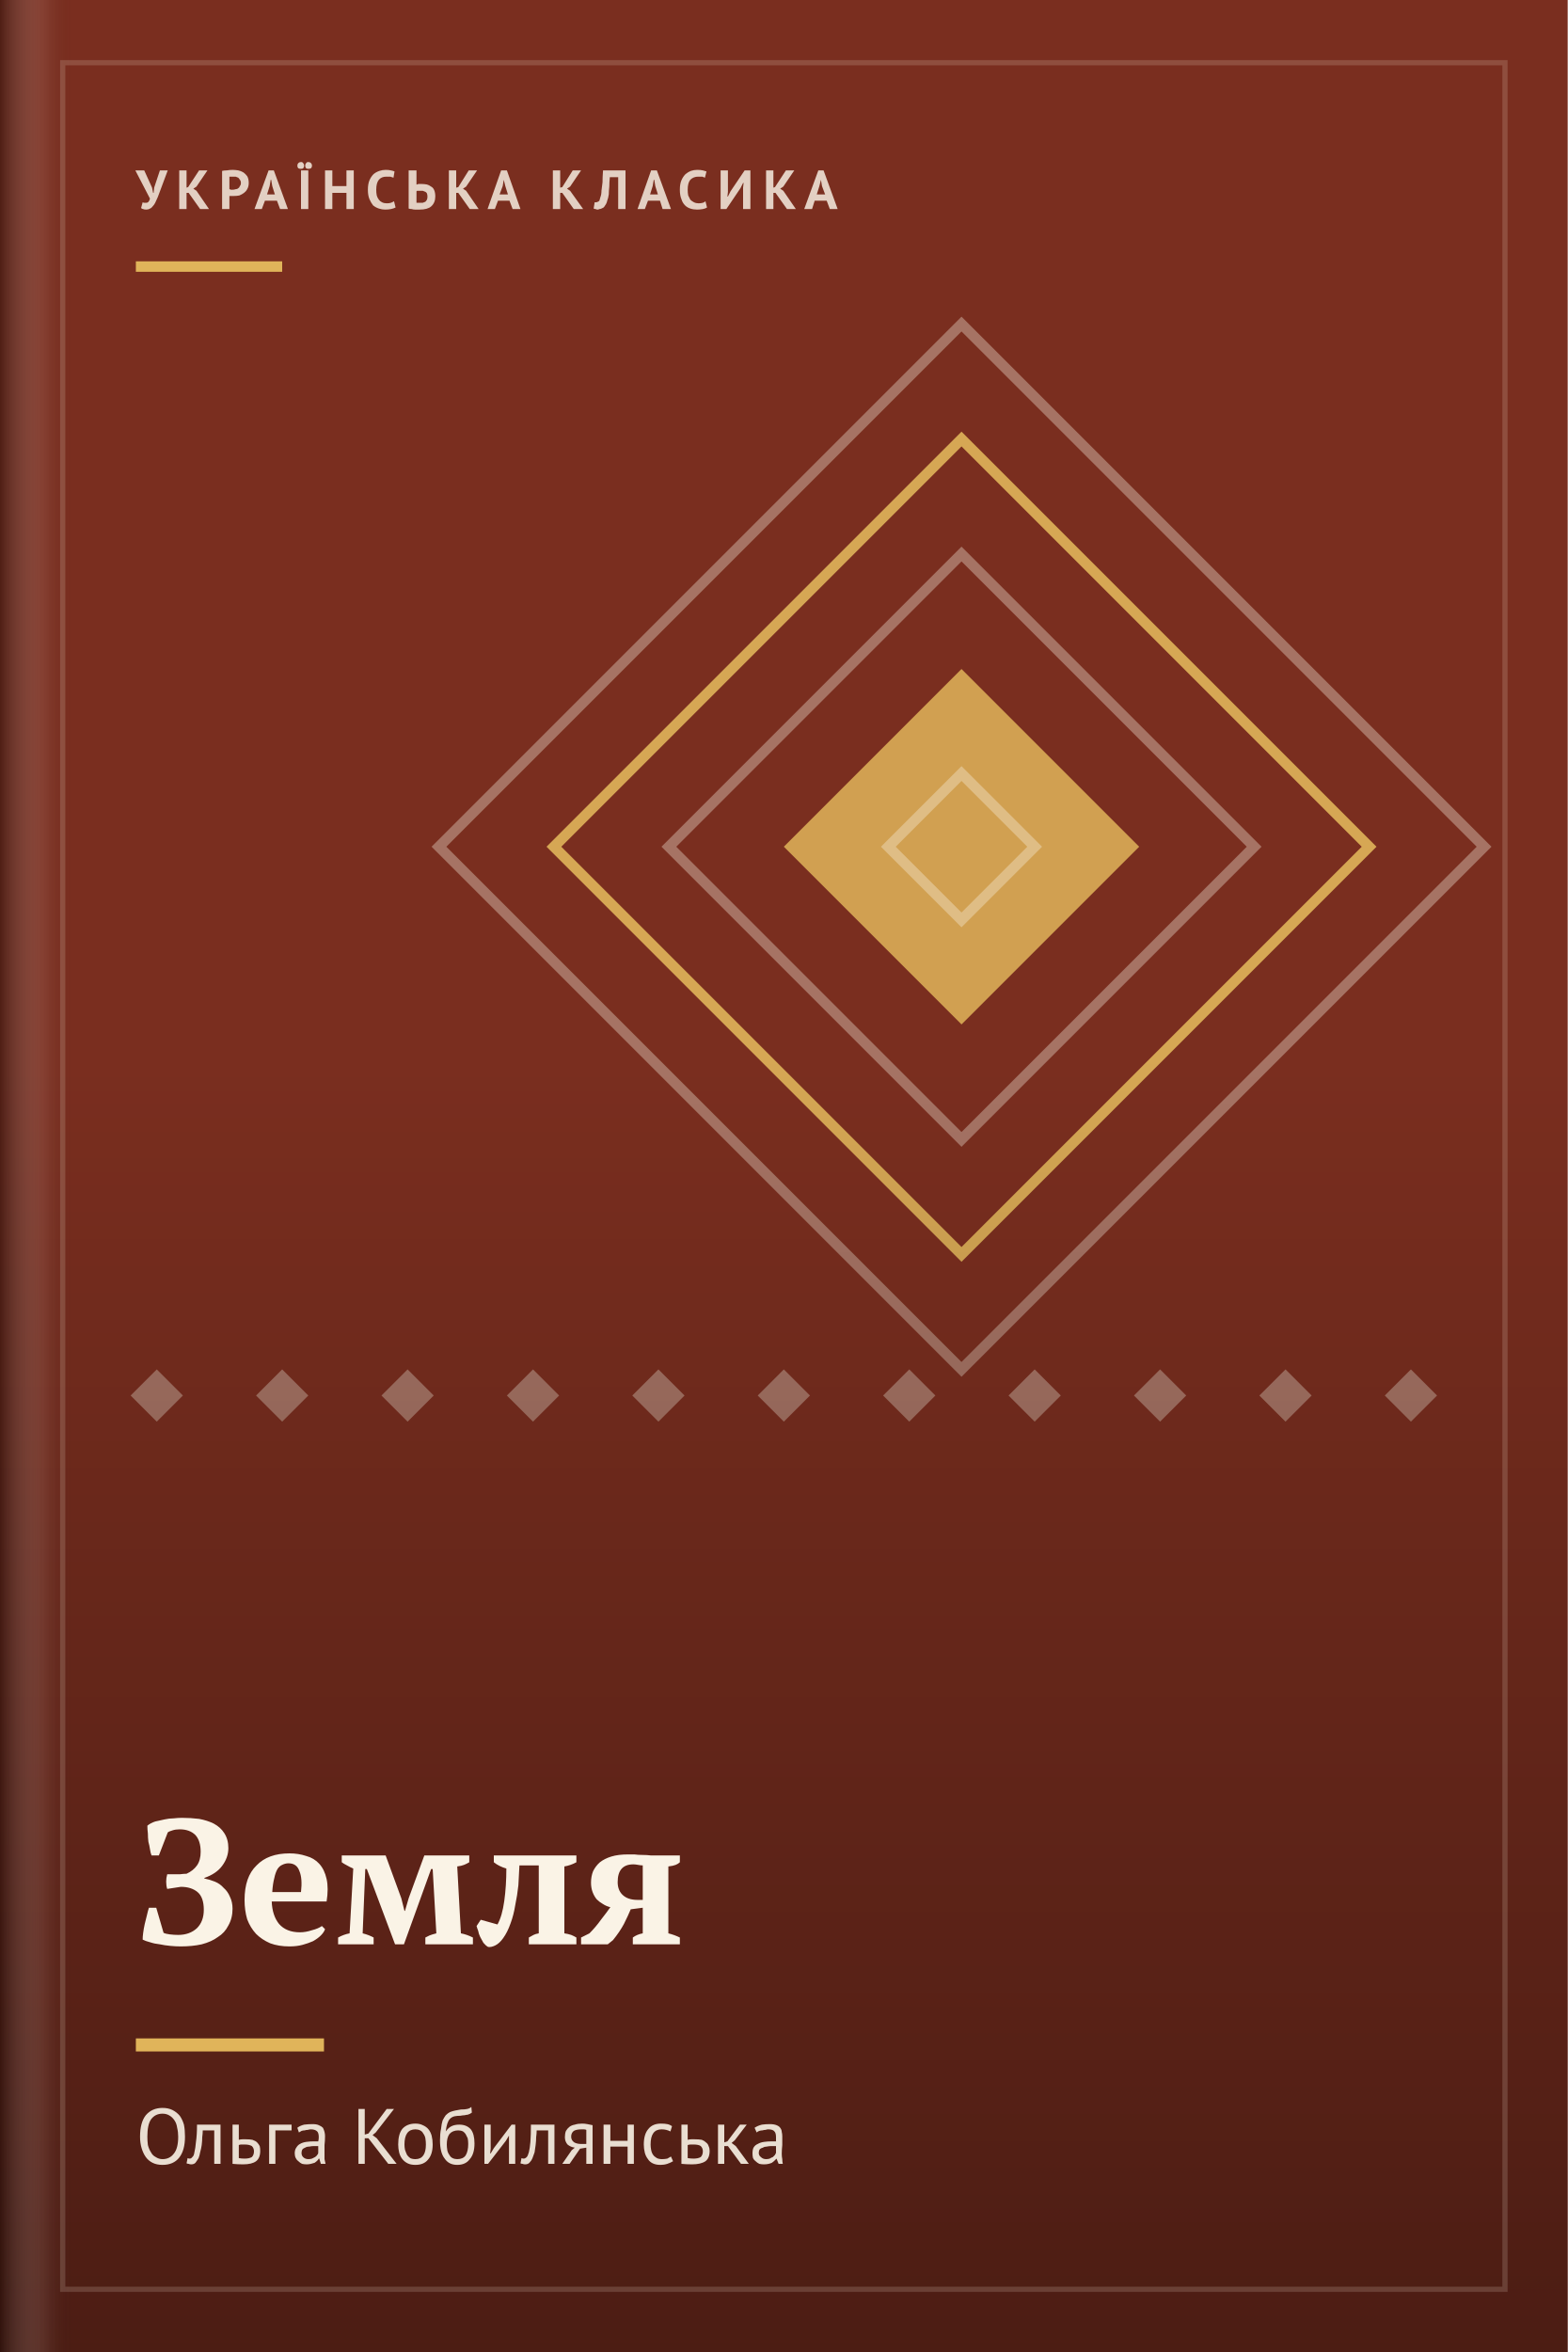
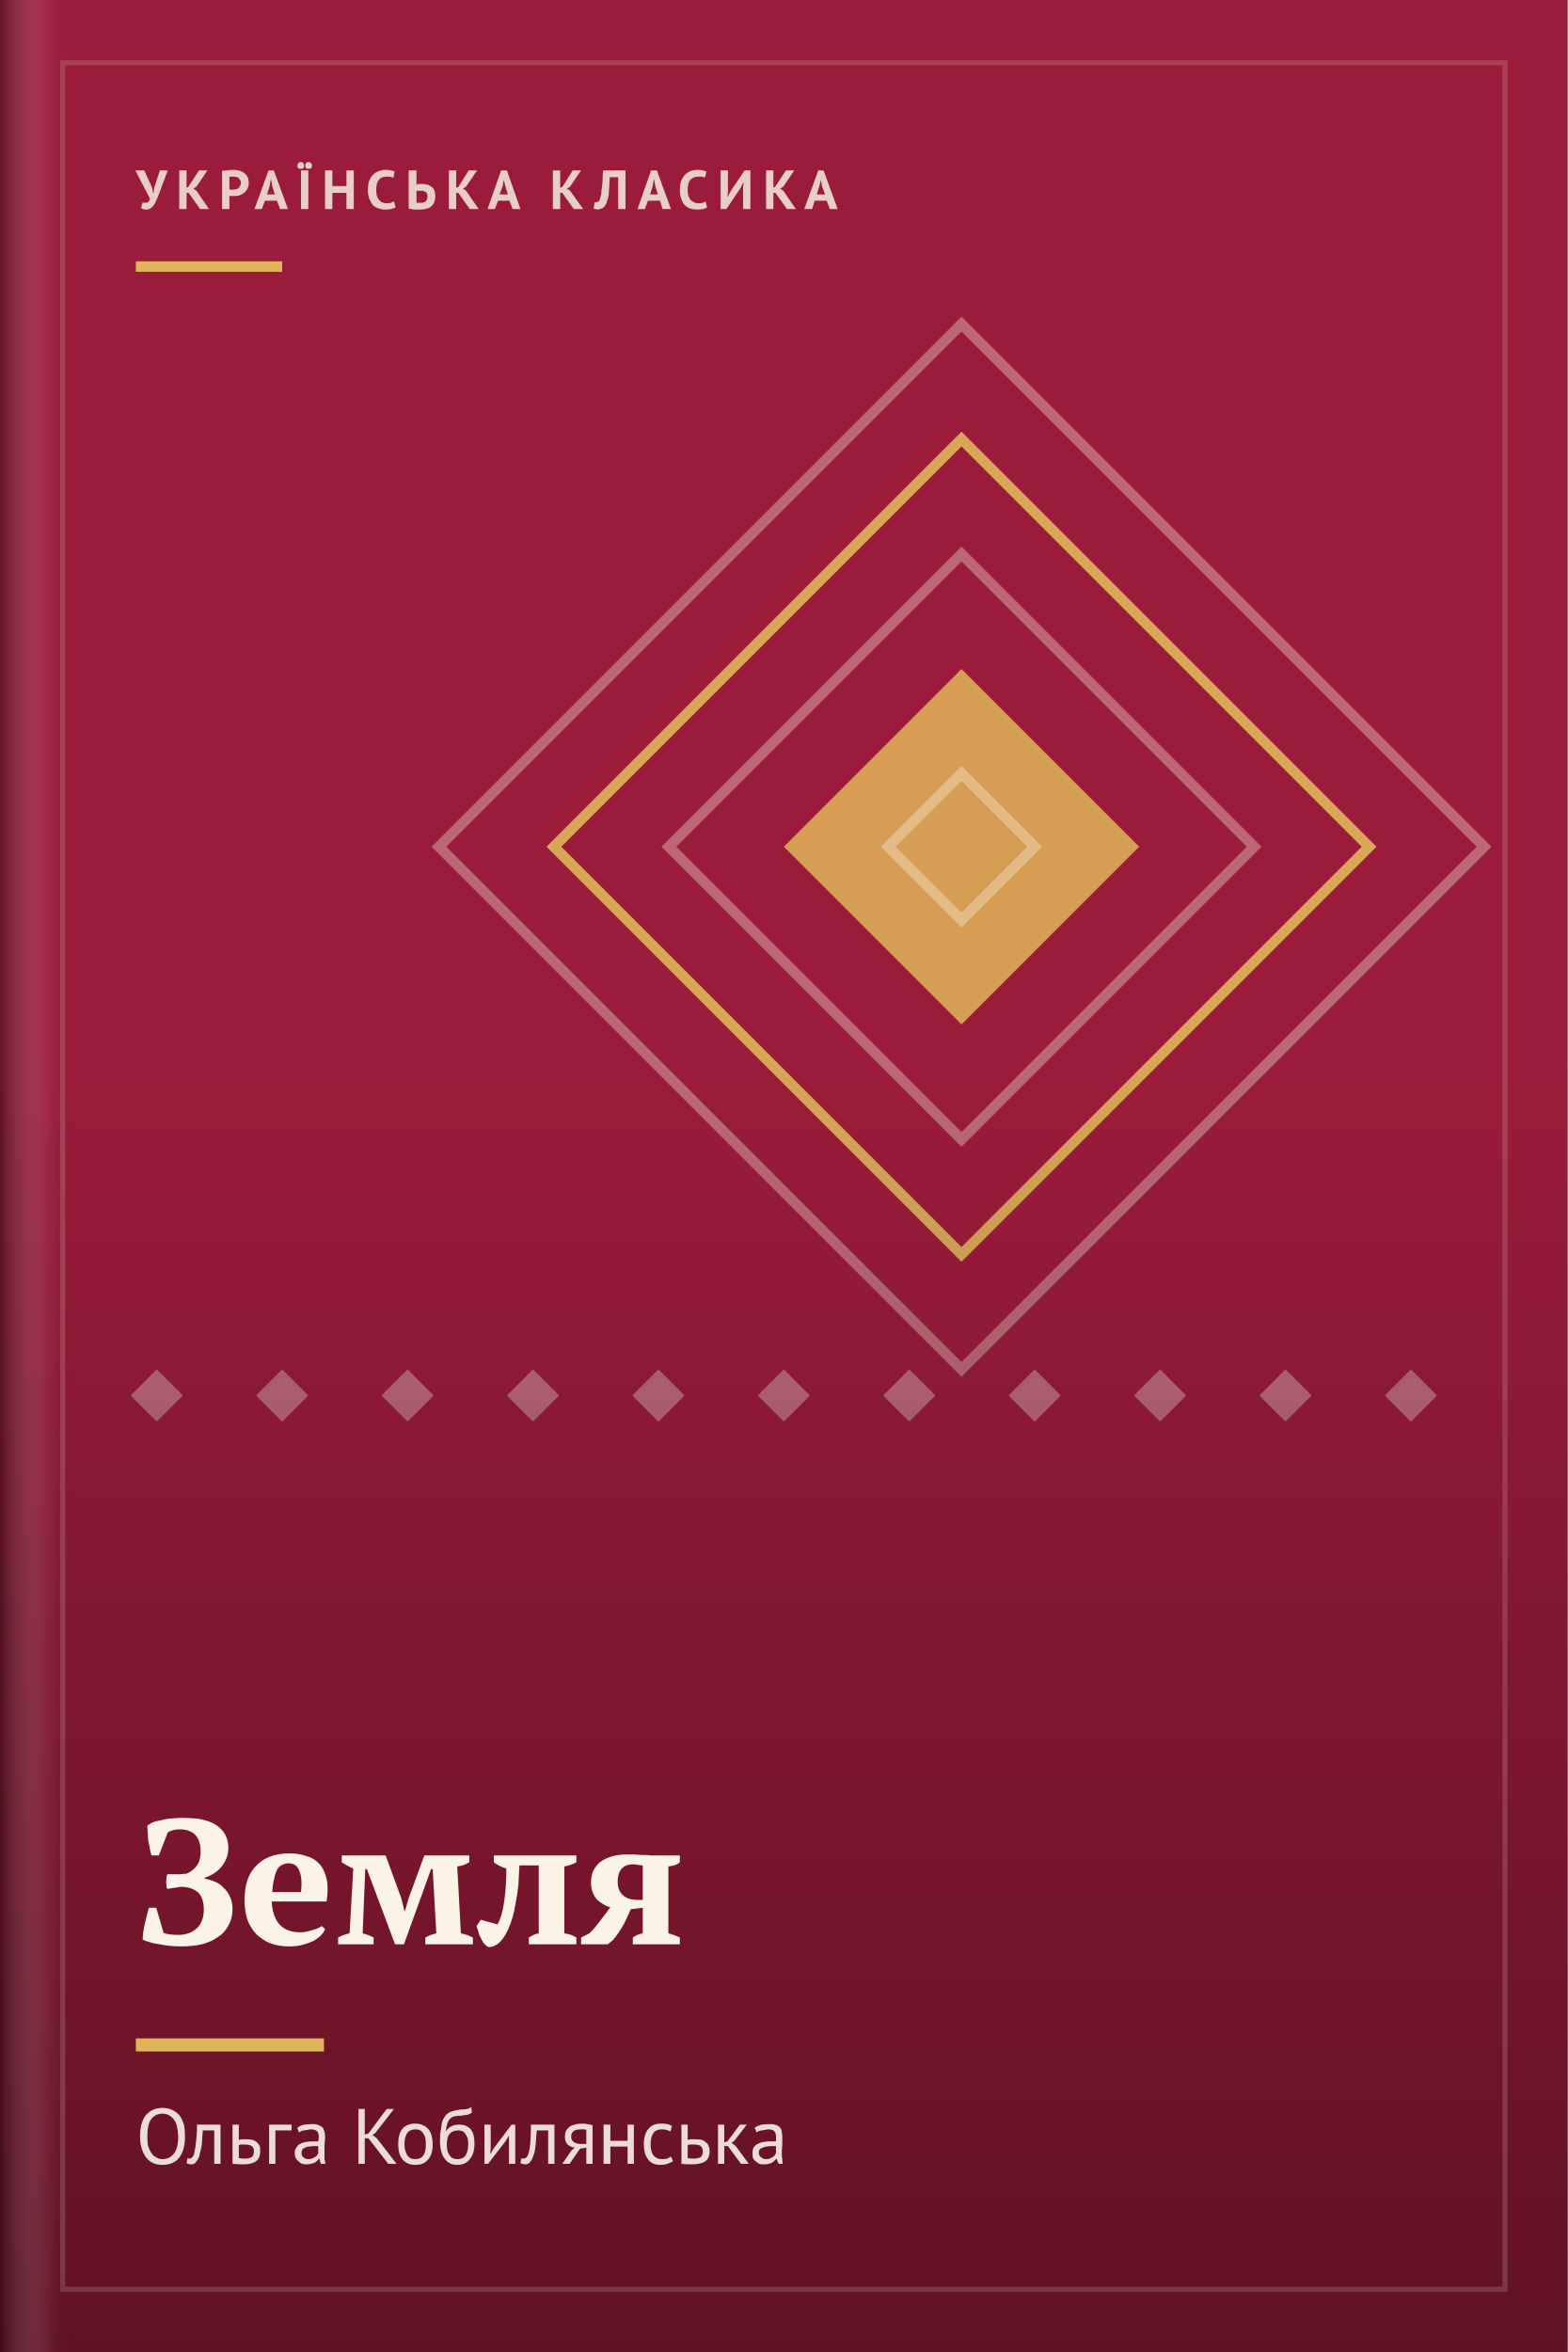
<svg xmlns="http://www.w3.org/2000/svg" viewBox="0 0 300 450" role="img" aria-label="Земля — Ольга Кобилянська">
  <defs>
    <linearGradient id="shade-classic-6" x1="0" y1="0" x2="0" y2="1">
      <stop offset=".45" stop-color="#000" stop-opacity="0" />
      <stop offset="1" stop-color="#000" stop-opacity=".38" />
    </linearGradient>
    <linearGradient id="spine-classic-6" x1="0" y1="0" x2="1" y2="0">
      <stop offset="0" stop-color="#000" stop-opacity=".35" />
      <stop offset=".6" stop-color="#fff" stop-opacity=".08" />
      <stop offset="1" stop-color="#000" stop-opacity="0" />
    </linearGradient>
  </defs>
-   <rect width="300" height="450" fill="#7a2e1f" />
+   <rect width="300" height="450" fill="#9b1c3a" />
  <path d="M184 62L284 162L184 262L84 162Z" fill="none" stroke="#faf3e6" stroke-opacity="0.35" stroke-width="2" />
  <path d="M184 84L262 162L184 240L106 162Z" fill="none" stroke="#e0b45a" stroke-opacity="0.9" stroke-width="2" />
  <path d="M184 106L240 162L184 218L128 162Z" fill="none" stroke="#faf3e6" stroke-opacity="0.35" stroke-width="2" />
  <path d="M184 128L218 162L184 196L150 162Z" fill="#e0b45a" fill-opacity=".85" />
  <path d="M184 148L198 162L184 176L170 162Z" fill="none" stroke="#faf3e6" stroke-opacity="0.35" stroke-width="2" />
  <path d="M30 262l5 5l-5 5l-5 -5Z" fill="#faf3e6" fill-opacity=".35" />
  <path d="M54 262l5 5l-5 5l-5 -5Z" fill="#faf3e6" fill-opacity=".35" />
  <path d="M78 262l5 5l-5 5l-5 -5Z" fill="#faf3e6" fill-opacity=".35" />
  <path d="M102 262l5 5l-5 5l-5 -5Z" fill="#faf3e6" fill-opacity=".35" />
  <path d="M126 262l5 5l-5 5l-5 -5Z" fill="#faf3e6" fill-opacity=".35" />
  <path d="M150 262l5 5l-5 5l-5 -5Z" fill="#faf3e6" fill-opacity=".35" />
  <path d="M174 262l5 5l-5 5l-5 -5Z" fill="#faf3e6" fill-opacity=".35" />
  <path d="M198 262l5 5l-5 5l-5 -5Z" fill="#faf3e6" fill-opacity=".35" />
  <path d="M222 262l5 5l-5 5l-5 -5Z" fill="#faf3e6" fill-opacity=".35" />
  <path d="M246 262l5 5l-5 5l-5 -5Z" fill="#faf3e6" fill-opacity=".35" />
  <path d="M270 262l5 5l-5 5l-5 -5Z" fill="#faf3e6" fill-opacity=".35" />
  <rect width="300" height="450" fill="url(#shade-classic-6)" />
  <rect width="14" height="450" fill="url(#spine-classic-6)" />
  <rect x="12" y="12" width="276" height="426" fill="none" stroke="#faf3e6" stroke-opacity=".16" />
  <path fill="#faf3e6" fill-opacity=".82" d="M27.6 32.6L29.1 35.9L29.3 36.9L29.4 36.9L29.5 35.9L30.6 32.6L32.1 32.6L30.2 37.7Q29.9 38.3 29.7 38.8Q29.5 39.2 29.2 39.5Q29.0 39.8 28.7 39.9Q28.4 40.1 28.0 40.1L28.0 40.1Q27.6 40.1 27.4 40.0Q27.2 40.0 27.0 39.8L27.0 39.8L27.3 38.7Q27.5 38.8 27.6 38.8Q27.8 38.8 28.0 38.8L28.0 38.8Q28.5 38.8 28.7 38.0L28.7 38.0L25.9 32.6L27.6 32.6ZM38.3 40L36.1 36.9L35.7 36.9L35.7 40L34.3 40L34.3 32.6L35.7 32.6L35.7 35.9L36.0 35.8L38.1 32.6L39.7 32.6L37.6 35.7L37.0 36.1L37.6 36.5L40.0 40L38.3 40ZM42.5 40L42.5 32.7Q42.9 32.6 43.4 32.6Q44.0 32.5 44.5 32.5L44.5 32.5Q45.0 32.5 45.6 32.6Q46.1 32.7 46.6 33.0Q47.0 33.3 47.3 33.7Q47.6 34.2 47.6 35.0L47.6 35.0Q47.6 35.7 47.3 36.2Q47.1 36.6 46.7 36.9Q46.3 37.2 45.8 37.4Q45.3 37.5 44.7 37.5L44.7 37.5Q44.7 37.5 44.6 37.5Q44.4 37.5 44.3 37.5Q44.2 37.5 44.1 37.5Q44.0 37.5 43.9 37.5L43.9 37.5L43.9 40L42.5 40ZM44.6 33.8L44.6 33.8Q44.4 33.8 44.2 33.8Q44.0 33.8 43.9 33.8L43.9 33.8L43.9 36.2Q43.9 36.2 44.0 36.2Q44.1 36.3 44.2 36.3Q44.3 36.3 44.4 36.3Q44.5 36.3 44.5 36.3L44.5 36.3Q44.8 36.3 45.1 36.2Q45.4 36.2 45.6 36.0Q45.8 35.9 45.9 35.6Q46.1 35.4 46.1 35.0L46.1 35.0Q46.1 34.6 45.9 34.4Q45.8 34.2 45.6 34.0Q45.4 33.9 45.1 33.8Q44.9 33.8 44.6 33.8ZM53.6 40L53.0 38.4L50.7 38.4L50.1 40L48.7 40L51.4 32.6L52.4 32.6L55.1 40L53.6 40ZM51.6 35.6L51.1 37.2L52.6 37.2L52.1 35.6L51.9 34.4L51.8 34.4L51.6 35.6ZM56.9 31.7L56.9 31.7Q56.9 31.4 57.1 31.2Q57.3 31.0 57.6 31.0L57.6 31.0Q57.9 31.0 58.0 31.2Q58.2 31.4 58.2 31.7L58.2 31.7Q58.2 32.0 58.0 32.2Q57.9 32.3 57.6 32.3L57.6 32.3Q57.3 32.3 57.1 32.2Q56.9 32.0 56.9 31.7ZM58.4 31.7L58.4 31.7Q58.4 31.4 58.6 31.2Q58.7 31.0 59.0 31.0L59.0 31.0Q59.3 31.0 59.5 31.2Q59.7 31.4 59.7 31.7L59.7 31.7Q59.7 32.0 59.5 32.2Q59.3 32.3 59.0 32.3L59.0 32.3Q58.7 32.3 58.6 32.2Q58.4 32.0 58.4 31.7ZM57.6 40L57.6 32.6L59.0 32.6L59.0 40L57.6 40ZM66.3 40L66.3 36.9L63.6 36.9L63.6 40L62.2 40L62.2 32.6L63.6 32.6L63.6 35.6L66.3 35.6L66.3 32.6L67.7 32.6L67.7 40L66.3 40ZM75.4 38.5L75.7 39.7Q75.3 39.9 74.8 40.0Q74.3 40.1 73.7 40.1L73.7 40.1Q73.1 40.1 72.5 39.9Q71.9 39.7 71.4 39.3Q71.0 38.8 70.7 38.1Q70.4 37.4 70.4 36.3L70.4 36.3Q70.4 35.2 70.7 34.5Q71.0 33.8 71.5 33.3Q72.0 32.9 72.6 32.7Q73.2 32.5 73.8 32.5L73.8 32.5Q74.4 32.5 74.8 32.6Q75.3 32.7 75.5 32.8L75.5 32.8L75.3 34.0Q75.0 33.9 74.7 33.8Q74.4 33.8 73.9 33.8L73.9 33.8Q73.0 33.8 72.5 34.4Q72.0 35.0 72.0 36.3L72.0 36.3Q72.0 36.9 72.1 37.4Q72.2 37.8 72.5 38.2Q72.7 38.5 73.1 38.7Q73.5 38.9 74.0 38.9L74.0 38.9Q74.5 38.9 74.8 38.8Q75.1 38.7 75.4 38.5L75.4 38.5ZM78.2 39.9L78.2 32.6L79.7 32.6L79.7 35.3Q79.7 35.3 79.8 35.3Q80.0 35.2 80.1 35.2Q80.2 35.2 80.4 35.2Q80.5 35.2 80.7 35.2L80.7 35.2Q81.2 35.2 81.7 35.3Q82.1 35.4 82.5 35.7Q82.9 35.9 83.1 36.4Q83.3 36.9 83.3 37.6L83.3 37.6Q83.3 38.8 82.5 39.5Q81.8 40.1 80.3 40.1L80.3 40.1Q80.2 40.1 79.9 40.1Q79.7 40.1 79.4 40.1Q79.1 40.1 78.8 40.0Q78.5 40.0 78.2 39.9L78.2 39.9ZM80.4 38.8L80.4 38.8Q80.7 38.8 80.9 38.8Q81.2 38.7 81.4 38.6Q81.6 38.4 81.7 38.2Q81.8 38.0 81.8 37.6L81.8 37.6Q81.8 37.3 81.7 37.0Q81.6 36.8 81.4 36.7Q81.2 36.6 80.9 36.5Q80.7 36.5 80.4 36.5L80.4 36.5Q80.3 36.5 80.2 36.5Q80.1 36.5 80.0 36.5Q79.9 36.5 79.8 36.5Q79.7 36.6 79.7 36.6L79.7 36.6L79.7 38.8Q79.8 38.8 80.0 38.8Q80.2 38.8 80.4 38.8ZM89.9 40L87.7 36.9L87.3 36.9L87.3 40L85.9 40L85.9 32.6L87.3 32.6L87.3 35.9L87.7 35.8L89.7 32.6L91.3 32.6L89.2 35.7L88.6 36.1L89.2 36.5L91.6 40L89.9 40ZM98.1 40L97.5 38.4L95.3 38.4L94.7 40L93.3 40L95.9 32.6L97.0 32.6L99.6 40L98.1 40ZM96.2 35.6L95.6 37.2L97.2 37.2L96.7 35.6L96.4 34.4L96.4 34.4L96.2 35.6ZM109.8 40L107.6 36.9L107.2 36.9L107.2 40L105.8 40L105.8 32.6L107.2 32.6L107.2 35.9L107.6 35.8L109.6 32.6L111.2 32.6L109.1 35.7L108.5 36.1L109.1 36.5L111.6 40L109.8 40ZM118.3 40L118.3 33.9L116.7 33.9Q116.6 34.9 116.6 35.7Q116.5 36.6 116.5 37.2Q116.4 37.9 116.2 38.4Q116.1 38.9 115.8 39.3L115.8 39.3Q115.7 39.5 115.5 39.7Q115.3 39.8 115.1 39.9Q114.9 40 114.7 40.0Q114.5 40.1 114.4 40.1L114.4 40.1Q114.1 40.1 114.0 40.0Q113.8 40 113.6 39.9L113.6 39.9L113.8 38.7Q113.9 38.7 113.9 38.7Q114.0 38.7 114.1 38.7L114.1 38.7Q114.2 38.7 114.4 38.6Q114.5 38.6 114.7 38.4L114.7 38.4Q114.8 38.1 114.9 37.7Q115.1 37.2 115.1 36.5Q115.2 35.9 115.3 34.9Q115.3 33.9 115.4 32.6L115.4 32.6L119.7 32.6L119.7 40L118.3 40ZM126.8 40L126.3 38.4L124.0 38.4L123.4 40L122.0 40L124.6 32.6L125.7 32.6L128.4 40L126.8 40ZM124.9 35.6L124.4 37.2L125.9 37.2L125.4 35.6L125.2 34.4L125.1 34.4L124.9 35.6ZM135.0 38.5L135.3 39.7Q135.0 39.9 134.5 40.0Q133.9 40.1 133.4 40.1L133.4 40.1Q132.7 40.1 132.1 39.9Q131.5 39.7 131.1 39.3Q130.6 38.8 130.4 38.1Q130.1 37.4 130.1 36.3L130.1 36.3Q130.1 35.2 130.4 34.5Q130.7 33.8 131.2 33.3Q131.7 32.9 132.2 32.7Q132.8 32.5 133.4 32.5L133.4 32.5Q134.1 32.5 134.5 32.6Q134.9 32.7 135.2 32.8L135.2 32.8L134.9 34.0Q134.7 33.9 134.4 33.8Q134.0 33.8 133.6 33.8L133.6 33.8Q132.7 33.8 132.1 34.4Q131.6 35.0 131.6 36.3L131.6 36.3Q131.6 36.9 131.7 37.4Q131.9 37.8 132.1 38.2Q132.4 38.5 132.8 38.7Q133.2 38.9 133.7 38.9L133.7 38.9Q134.1 38.9 134.5 38.8Q134.8 38.7 135.0 38.5L135.0 38.5ZM142.2 40L142.2 35.9L142.3 35.0L142.2 35.0L141.7 36.0L139.0 40L137.9 40L137.9 32.6L139.3 32.6L139.3 36.7L139.2 37.6L139.3 37.6L139.8 36.6L142.5 32.6L143.6 32.6L143.6 40L142.2 40ZM150.6 40L148.4 36.9L148.0 36.9L148.0 40L146.6 40L146.6 32.6L148.0 32.6L148.0 35.9L148.3 35.8L150.4 32.6L152.0 32.6L149.9 35.7L149.3 36.1L149.9 36.5L152.3 40L150.6 40ZM158.8 40L158.2 38.4L155.9 38.4L155.4 40L153.9 40L156.6 32.6L157.6 32.6L160.3 40L158.8 40ZM156.8 35.6L156.3 37.2L157.9 37.2L157.3 35.6L157.1 34.4L157.1 34.4L156.8 35.6Z" />
  <rect x="26" y="50" width="28" height="2" fill="#e0b45a" />
  <path fill="#faf3e6" d="M34.6 372.4L34.6 372.4Q33.6 372.4 32.6 372.3Q31.5 372.2 30.6 372.0Q29.6 371.9 28.7 371.6Q27.9 371.4 27.3 371.1L27.3 371.1Q27.3 370.5 27.4 369.8Q27.5 369.0 27.7 368.1Q27.9 367.3 28.1 366.5Q28.3 365.6 28.5 365.0L28.5 365.0L29.9 365.0L31.3 369.8Q31.7 370.0 32.5 370.1Q33.3 370.2 34.1 370.2L34.1 370.2Q36.3 370.2 37.7 368.9Q39.0 367.6 39.0 365.4L39.0 365.4Q39.0 363.0 37.8 362.0Q36.6 361.0 34.6 361.0L34.6 361.0L32.0 361.4Q31.8 360.8 31.8 360.0Q31.8 359.3 32.0 358.6L32.0 358.6L33.1 358.6Q33.6 358.6 34.4 358.6Q35.2 358.5 35.7 358.5L35.7 358.5Q37.0 357.9 37.7 356.9Q38.4 355.9 38.4 354.3L38.4 354.3Q38.4 352.2 37.4 351.1Q36.3 350.0 34.4 350.0L34.4 350.0Q33.6 350.0 33.0 350.2Q32.3 350.4 32.1 350.6L32.1 350.6L30.4 355.0L29.0 355.0Q28.8 354.5 28.7 353.8Q28.6 353.1 28.4 352.4Q28.3 351.6 28.3 350.8Q28.2 350.0 28.2 349.3L28.2 349.3Q28.8 348.8 29.7 348.5Q30.6 348.3 31.5 348.1Q32.4 347.9 33.2 347.9Q34.1 347.8 34.8 347.8L34.8 347.8Q36.5 347.8 38.1 348.0Q39.7 348.3 40.9 348.9Q42.2 349.6 42.9 350.7Q43.7 351.9 43.7 353.6L43.7 353.6Q43.7 355.4 42.5 357.0Q41.4 358.5 39.1 359.3L39.1 359.3L39.1 359.4Q40.1 359.6 41.1 360.0Q42.1 360.4 42.8 361.2Q43.6 361.9 44.0 362.9Q44.5 363.9 44.5 365.2L44.5 365.2Q44.5 367.0 43.7 368.4Q43.0 369.8 41.7 370.6Q40.5 371.5 38.6 372.0Q36.8 372.4 34.6 372.4ZM61.6 368.5L62.2 369.1Q62.0 369.7 61.4 370.3Q60.8 370.9 59.9 371.4Q59.0 371.8 57.9 372.1Q56.8 372.4 55.4 372.4L55.4 372.4Q53.3 372.4 51.7 371.8Q50.1 371.1 49.0 370.0Q47.9 368.8 47.3 367.2Q46.8 365.5 46.8 363.5L46.8 363.5Q46.8 359.1 49.1 356.9Q51.3 354.6 55.4 354.6L55.4 354.6Q57.1 354.6 58.6 355.1Q60.1 355.5 61.1 356.6Q62.1 357.7 62.5 359.5Q62.9 361.3 62.5 363.8L62.5 363.8L52.0 363.8Q52.1 366.5 53.4 368.1Q54.8 369.7 57.4 369.7L57.4 369.7Q58.5 369.7 59.7 369.3Q60.9 369.0 61.6 368.5L61.6 368.5ZM55.2 356.5L55.2 356.5Q54.6 356.5 54.0 356.8Q53.5 357.0 53.1 357.6Q52.7 358.3 52.5 359.3Q52.2 360.4 52.1 362.0L52.1 362.0L57.6 362.0Q57.9 359.4 57.3 358.0Q56.8 356.5 55.2 356.5ZM71.5 370.7L71.5 372L64.7 372L64.7 370.7Q65.8 370.1 66.9 369.9L66.9 369.9L67.6 357.5Q66.9 357.2 66.4 356.9Q65.8 356.6 65.4 356.3L65.4 356.3L65.4 355L73.8 355L76.8 363.2L77.4 365.6L77.5 365.6L78.2 363.2L81.2 355L89.8 355L89.8 356.3Q89.3 356.6 88.8 356.8Q88.3 357.0 87.5 357.1L87.5 357.1L88.2 369.9Q89.3 370.1 90.5 370.7L90.5 370.7L90.5 372L81.4 372L81.4 370.7Q81.8 370.5 82.2 370.3Q82.7 370.1 83.5 369.9L83.5 369.9L82.8 357.6L82.5 357.6L77.3 372L75.6 372L70.2 357.6L69.9 357.6L69.4 369.9Q70.6 370.2 71.5 370.7L71.5 370.7ZM92.0 367.3L95.2 368.2Q96.1 366.6 96.5 363.7Q96.9 360.8 96.9 357.5L96.9 357.5Q96.2 357.3 95.6 357.0Q95.0 356.7 94.5 356.3L94.5 356.3L94.5 355L110.3 355L110.3 356.3Q109.2 356.9 108.0 357.1L108.0 357.1L108.0 369.9Q108.7 370.0 109.3 370.2Q109.8 370.4 110.3 370.7L110.3 370.7L110.3 372L101.2 372L101.2 370.7Q101.7 370.4 102.1 370.2Q102.5 370.0 103.1 369.9L103.1 369.9L103.1 356.9L99.4 356.9Q99.3 358.7 99.2 360.7Q99.0 362.6 98.6 364.5Q98.3 366.4 97.7 368.0Q97.1 369.7 96.3 370.8L96.3 370.8Q95.6 371.8 94.8 372.2Q94 372.6 93.4 372.5L93.4 372.5Q92.9 372.2 92.5 371.7Q92.2 371.2 91.9 370.6Q91.6 370.0 91.5 369.4Q91.3 368.9 91.2 368.5L91.2 368.5L92.0 367.3ZM113.1 360.2L113.1 360.2Q113.1 359.0 113.5 358.0Q114.0 357.0 114.8 356.3Q115.7 355.6 117.0 355.2Q118.3 354.8 120.2 354.8L120.2 354.8Q120.6 354.8 121.4 354.8Q122.1 354.9 123.0 354.9Q123.8 354.9 124.6 355.0Q125.4 355 125.8 355L125.8 355L130.1 355L130.1 356.3Q129.8 356.6 129.3 356.8Q128.8 357.0 127.9 357.1L127.9 357.1L127.9 369.9Q129.1 370.2 130.1 370.7L130.1 370.7L130.1 372L121.1 372L121.1 370.7Q121.9 370.1 123.0 369.9L123.0 369.9L123.0 365.0L120.7 365.3Q120.2 366.5 119.4 368.1Q118.6 369.6 117.3 371.2L117.3 371.2L116.3 372L111.2 372L111.2 370.7L112.8 369.9Q114.0 368.7 115.0 367.3Q116.1 365.9 116.8 364.9L116.8 364.9Q116.0 364.7 115.4 364.3Q114.7 363.9 114.2 363.4Q113.7 362.8 113.4 362.0Q113.1 361.2 113.1 360.2ZM123.0 363.5L123.0 356.9Q122.6 356.9 122.1 356.8Q121.6 356.7 121.2 356.7L121.2 356.7Q118.2 356.7 118.2 360.1L118.2 360.1Q118.2 361.6 119.1 362.5Q120.1 363.5 122.0 363.5L122.0 363.5L123.0 363.5Z" />
  <rect x="26" y="390" width="36" height="2.5" fill="#e0b45a" />
  <path fill="#faf3e6" fill-opacity=".9" d="M26.8 408.8L26.8 408.8Q26.8 406.1 27.9 404.7Q29.1 403.3 31.1 403.3L31.1 403.3Q32.2 403.3 33.0 403.7Q33.8 404.1 34.4 404.8Q34.9 405.5 35.2 406.5Q35.4 407.5 35.4 408.8L35.4 408.8Q35.4 411.4 34.3 412.8Q33.2 414.2 31.1 414.2L31.1 414.2Q30.0 414.2 29.2 413.8Q28.4 413.4 27.9 412.7Q27.4 412.0 27.1 411.0Q26.8 410.0 26.8 408.8ZM28.2 408.8L28.2 408.8Q28.2 409.6 28.3 410.4Q28.5 411.2 28.9 411.8Q29.2 412.4 29.8 412.7Q30.4 413.1 31.1 413.1L31.1 413.1Q32.5 413.1 33.3 412.0Q34.1 411.0 34.1 408.8L34.1 408.8Q34.1 407.9 33.9 407.1Q33.8 406.3 33.4 405.7Q33.0 405.1 32.5 404.8Q31.9 404.4 31.1 404.4L31.1 404.4Q29.7 404.4 28.9 405.5Q28.2 406.5 28.2 408.8ZM41.0 414L41.0 407.6L38.8 407.6Q38.8 408.2 38.7 408.9Q38.7 409.6 38.6 410.4Q38.5 411.1 38.3 411.8Q38.2 412.4 38.0 412.9Q37.7 413.4 37.4 413.8Q37.1 414.1 36.6 414.1L36.6 414.1Q36.3 414.1 36.1 414.0Q35.9 414 35.7 413.9L35.7 413.9L35.9 412.9Q36.1 413.0 36.3 413.0L36.3 413.0Q36.6 413.0 36.8 412.7Q37.1 412.5 37.2 411.8Q37.4 411.0 37.5 409.8Q37.7 408.5 37.7 406.5L37.7 406.5L42.2 406.5L42.2 414L41.0 414ZM45.7 410.4L45.7 412.9Q46.2 413.0 46.8 413.0L46.8 413.0Q47.7 413.0 48.2 412.7Q48.6 412.3 48.6 411.6L48.6 411.6Q48.6 411.0 48.2 410.6Q47.7 410.3 46.8 410.3L46.8 410.3Q46.5 410.3 46.2 410.3Q45.9 410.3 45.7 410.4L45.7 410.4ZM45.7 406.5L45.7 409.4Q46.1 409.3 46.4 409.3Q46.7 409.3 47.0 409.3L47.0 409.3Q47.8 409.3 48.3 409.4Q48.9 409.6 49.2 409.9Q49.5 410.2 49.7 410.6Q49.8 411.0 49.8 411.5L49.8 411.5Q49.8 412.9 49.0 413.5Q48.2 414.1 46.5 414.1L46.5 414.1Q45.5 414.1 44.5 414L44.5 414L44.5 406.5L45.7 406.5ZM55.8 406.5L55.8 407.6L52.7 407.6L52.7 414L51.5 414L51.5 406.5L55.8 406.5ZM57.2 408.0L56.9 407.1Q57.4 406.7 58.2 406.5Q59.0 406.4 59.8 406.4L59.8 406.4Q60.6 406.4 61.0 406.6Q61.5 406.8 61.8 407.1Q62.0 407.5 62.1 407.9Q62.2 408.3 62.2 408.7L62.2 408.7Q62.2 409.6 62.1 410.4Q62.1 411.3 62.1 412.1L62.1 412.1Q62.1 412.6 62.1 413.1Q62.2 413.6 62.3 414.0L62.3 414.0L61.4 414.0L61.1 413.0L61.0 413.0Q60.9 413.2 60.7 413.4Q60.5 413.6 60.2 413.8Q59.9 413.9 59.5 414.0Q59.1 414.1 58.7 414.1L58.7 414.1Q58.2 414.1 57.8 414.0Q57.4 413.8 57.1 413.5Q56.8 413.3 56.6 412.9Q56.4 412.5 56.4 412.0L56.4 412.0Q56.4 411.3 56.7 410.9Q57.0 410.4 57.4 410.2Q57.9 409.9 58.6 409.8Q59.3 409.7 60.1 409.7L60.1 409.7Q60.3 409.7 60.5 409.7Q60.7 409.7 60.9 409.7L60.9 409.7Q61.0 409.3 61.0 408.9L61.0 408.9Q61.0 408.1 60.7 407.8Q60.3 407.4 59.5 407.4L59.5 407.4Q59.2 407.4 58.9 407.5Q58.6 407.5 58.3 407.6Q58.0 407.6 57.7 407.7Q57.5 407.8 57.2 408.0L57.2 408.0ZM59.0 413.1L59.0 413.1Q59.4 413.1 59.7 413.0Q60.1 412.8 60.3 412.7Q60.6 412.5 60.7 412.3Q60.9 412.1 60.9 411.9L60.9 411.9L60.9 410.6Q60.7 410.6 60.5 410.6Q60.3 410.6 60.1 410.6L60.1 410.6Q59.6 410.6 59.2 410.7Q58.7 410.7 58.4 410.9Q58.1 411 57.9 411.2Q57.7 411.5 57.7 411.9L57.7 411.9Q57.7 412.4 58.0 412.7Q58.4 413.1 59.0 413.1ZM74.3 414L70.5 409.1L69.8 409.1L69.8 414L68.6 414L68.6 403.5L69.8 403.5L69.8 408.4L70.5 408.2L74.0 403.5L75.4 403.5L71.9 408.0L71.3 408.5L72.1 409.1L75.9 414L74.3 414ZM76.2 410.3L76.2 410.3Q76.2 408.3 77.0 407.3Q77.9 406.3 79.5 406.3L79.5 406.3Q80.3 406.3 80.9 406.6Q81.6 406.9 82.0 407.4Q82.4 407.9 82.6 408.6Q82.8 409.4 82.8 410.3L82.8 410.3Q82.8 412.2 81.9 413.2Q81.1 414.2 79.5 414.2L79.5 414.2Q78.6 414.2 78.0 413.9Q77.4 413.6 77.0 413.1Q76.6 412.6 76.4 411.9Q76.2 411.1 76.2 410.3ZM77.4 410.3L77.4 410.3Q77.4 410.8 77.5 411.3Q77.7 411.9 77.9 412.3Q78.1 412.6 78.5 412.9Q78.9 413.1 79.5 413.1L79.5 413.1Q81.5 413.1 81.5 410.3L81.5 410.3Q81.5 409.7 81.4 409.1Q81.3 408.6 81.0 408.2Q80.8 407.8 80.4 407.6Q80.0 407.4 79.5 407.4L79.5 407.4Q77.4 407.4 77.4 410.3ZM85.3 407.8L85.3 407.8Q85.8 407.1 86.4 406.8Q87.0 406.5 87.9 406.5L87.9 406.5Q89.3 406.5 90.1 407.4Q90.8 408.3 90.8 410.1L90.8 410.1Q90.8 412.1 89.9 413.1Q89.1 414.2 87.5 414.2L87.5 414.2Q85.9 414.2 85.1 413.0Q84.2 411.9 84.2 409.5L84.2 409.5Q84.2 408.2 84.4 407.3Q84.5 406.3 84.7 405.7Q85.0 405.1 85.3 404.7Q85.7 404.3 86.1 404.1Q86.6 403.9 87.1 403.8Q87.6 403.7 88.2 403.6L88.2 403.6Q89 403.6 89.4 403.5Q89.9 403.4 90.2 403.1L90.2 403.1L90.3 404.2Q90.1 404.3 90.0 404.4Q89.8 404.5 89.5 404.6Q89.3 404.6 88.9 404.7Q88.6 404.7 88.1 404.8L88.1 404.8Q87.5 404.8 87.0 404.9Q86.5 405.0 86.1 405.4Q85.8 405.7 85.6 406.3Q85.4 406.9 85.3 407.8L85.3 407.8ZM85.5 410.3L85.5 410.3Q85.5 410.8 85.6 411.4Q85.7 411.9 86.0 412.3Q86.2 412.7 86.6 412.9Q87.0 413.1 87.5 413.1L87.5 413.1Q88.6 413.1 89.1 412.4Q89.6 411.6 89.6 410.2L89.6 410.2Q89.6 409.6 89.5 409.1Q89.3 408.7 89.1 408.3Q88.9 408.0 88.6 407.8Q88.2 407.6 87.7 407.6L87.7 407.6Q86.6 407.6 86.0 408.3Q85.5 409.0 85.5 410.3ZM97.4 414L97.4 409.6L97.4 408.6L97.4 408.6L96.8 409.6L93.4 414L92.7 414L92.7 406.5L93.9 406.5L93.9 411.1L93.8 412.0L93.9 412.0L94.5 411.0L97.9 406.5L98.6 406.5L98.6 414L97.4 414ZM104.9 414L104.9 407.6L102.7 407.6Q102.7 408.2 102.6 408.9Q102.6 409.6 102.5 410.4Q102.4 411.1 102.3 411.8Q102.1 412.4 101.9 412.9Q101.7 413.4 101.3 413.8Q101.0 414.1 100.5 414.1L100.5 414.1Q100.2 414.1 100.0 414.0Q99.8 414 99.6 413.9L99.6 413.9L99.8 412.9Q100.0 413.0 100.2 413.0L100.2 413.0Q100.5 413.0 100.8 412.7Q101 412.5 101.2 411.8Q101.4 411.0 101.5 409.8Q101.6 408.5 101.6 406.5L101.6 406.5L106.1 406.5L106.1 414L104.9 414ZM112.2 414L112.2 410.9L111.0 411.1L109.0 414L107.6 414L109.4 411.4L110.0 410.9Q109.2 410.8 108.6 410.3Q108.1 409.7 108.1 408.9L108.1 408.9Q108.1 408.2 108.3 407.7Q108.6 407.2 109.0 406.9Q109.4 406.6 110.0 406.5Q110.6 406.3 111.4 406.3L111.4 406.3Q111.9 406.3 112.4 406.4Q112.9 406.5 113.4 406.6L113.4 406.6L113.4 414L112.2 414ZM112.2 410.2L112.2 407.5Q112.0 407.4 111.7 407.4Q111.5 407.4 111.3 407.4L111.3 407.4Q110.3 407.4 109.8 407.7Q109.3 408.1 109.3 408.8L109.3 408.8Q109.3 409.5 109.9 409.9Q110.4 410.2 111.3 410.2L111.3 410.2Q111.3 410.2 111.3 410.2Q111.3 410.2 111.4 410.2Q111.5 410.2 111.7 410.2Q111.9 410.2 112.2 410.2L112.2 410.2ZM120.1 414L120.1 410.7L116.8 410.7L116.8 414L115.5 414L115.5 406.5L116.8 406.5L116.8 409.6L120.1 409.6L120.1 406.5L121.3 406.5L121.3 414L120.1 414ZM128.4 412.6L128.8 413.5Q128.3 413.8 127.7 414.0Q127.1 414.2 126.4 414.2L126.4 414.2Q125.5 414.2 124.9 413.9Q124.3 413.6 124.0 413.1Q123.6 412.6 123.4 411.9Q123.2 411.1 123.2 410.3L123.2 410.3Q123.2 408.3 124.1 407.3Q124.9 406.3 126.5 406.3L126.5 406.3Q127.2 406.3 127.7 406.4Q128.2 406.5 128.6 406.8L128.6 406.8L128.3 407.8Q127.9 407.6 127.5 407.5Q127.1 407.4 126.6 407.4L126.6 407.4Q124.5 407.4 124.5 410.3L124.5 410.3Q124.5 410.8 124.6 411.3Q124.7 411.9 125.0 412.3Q125.2 412.6 125.7 412.9Q126.1 413.1 126.7 413.1L126.7 413.1Q127.2 413.1 127.7 413.0Q128.1 412.8 128.4 412.6L128.4 412.6ZM131.6 410.4L131.6 412.9Q132.2 413.0 132.7 413.0L132.7 413.0Q133.6 413.0 134.1 412.7Q134.5 412.3 134.5 411.6L134.5 411.6Q134.5 411.0 134.1 410.6Q133.7 410.3 132.7 410.3L132.7 410.3Q132.5 410.3 132.2 410.3Q131.9 410.3 131.6 410.4L131.6 410.4ZM131.6 406.5L131.6 409.4Q132.0 409.3 132.3 409.3Q132.6 409.3 132.9 409.3L132.9 409.3Q133.7 409.3 134.3 409.4Q134.8 409.6 135.1 409.9Q135.5 410.2 135.6 410.6Q135.8 411.0 135.8 411.5L135.8 411.5Q135.8 412.9 135.0 413.5Q134.1 414.1 132.4 414.1L132.4 414.1Q131.4 414.1 130.4 414L130.4 414L130.4 406.5L131.6 406.5ZM141.8 414L139.3 410.6L138.6 410.6L138.6 414L137.4 414L137.4 406.5L138.6 406.5L138.6 409.9L139.2 409.7L141.6 406.5L142.9 406.5L140.6 409.5L140.0 410.0L140.8 410.6L143.3 414L141.8 414ZM144.8 408.0L144.4 407.1Q145.0 406.7 145.8 406.5Q146.5 406.4 147.3 406.4L147.3 406.4Q148.1 406.4 148.6 406.6Q149.1 406.8 149.3 407.1Q149.6 407.5 149.6 407.9Q149.7 408.3 149.7 408.7L149.7 408.7Q149.7 409.6 149.7 410.4Q149.6 411.3 149.6 412.1L149.6 412.1Q149.6 412.6 149.7 413.1Q149.7 413.6 149.8 414.0L149.8 414.0L149.0 414.0L148.6 413.0L148.6 413.0Q148.4 413.2 148.2 413.4Q148.0 413.6 147.7 413.8Q147.5 413.9 147.1 414.0Q146.7 414.1 146.2 414.1L146.2 414.1Q145.7 414.1 145.3 414.0Q144.9 413.8 144.6 413.5Q144.3 413.3 144.1 412.9Q144.0 412.5 144.0 412.0L144.0 412.0Q144.0 411.3 144.2 410.9Q144.5 410.4 145.0 410.2Q145.5 409.9 146.2 409.8Q146.9 409.7 147.7 409.7L147.7 409.7Q147.9 409.7 148.1 409.7Q148.3 409.7 148.5 409.7L148.5 409.7Q148.5 409.3 148.5 408.9L148.5 408.9Q148.5 408.1 148.2 407.8Q147.9 407.4 147.0 407.4L147.0 407.4Q146.8 407.4 146.5 407.5Q146.2 407.5 145.9 407.6Q145.6 407.6 145.3 407.7Q145.0 407.8 144.8 408.0L144.8 408.0ZM146.6 413.1L146.6 413.1Q147.0 413.1 147.3 413.0Q147.6 412.8 147.9 412.7Q148.1 412.5 148.3 412.3Q148.4 412.1 148.5 411.9L148.5 411.9L148.5 410.6Q148.3 410.6 148.1 410.6Q147.9 410.6 147.6 410.6L147.6 410.6Q147.2 410.6 146.7 410.7Q146.3 410.7 146.0 410.9Q145.6 411 145.4 411.2Q145.2 411.5 145.2 411.9L145.2 411.9Q145.2 412.4 145.6 412.7Q146.0 413.1 146.6 413.1Z" />
</svg>
